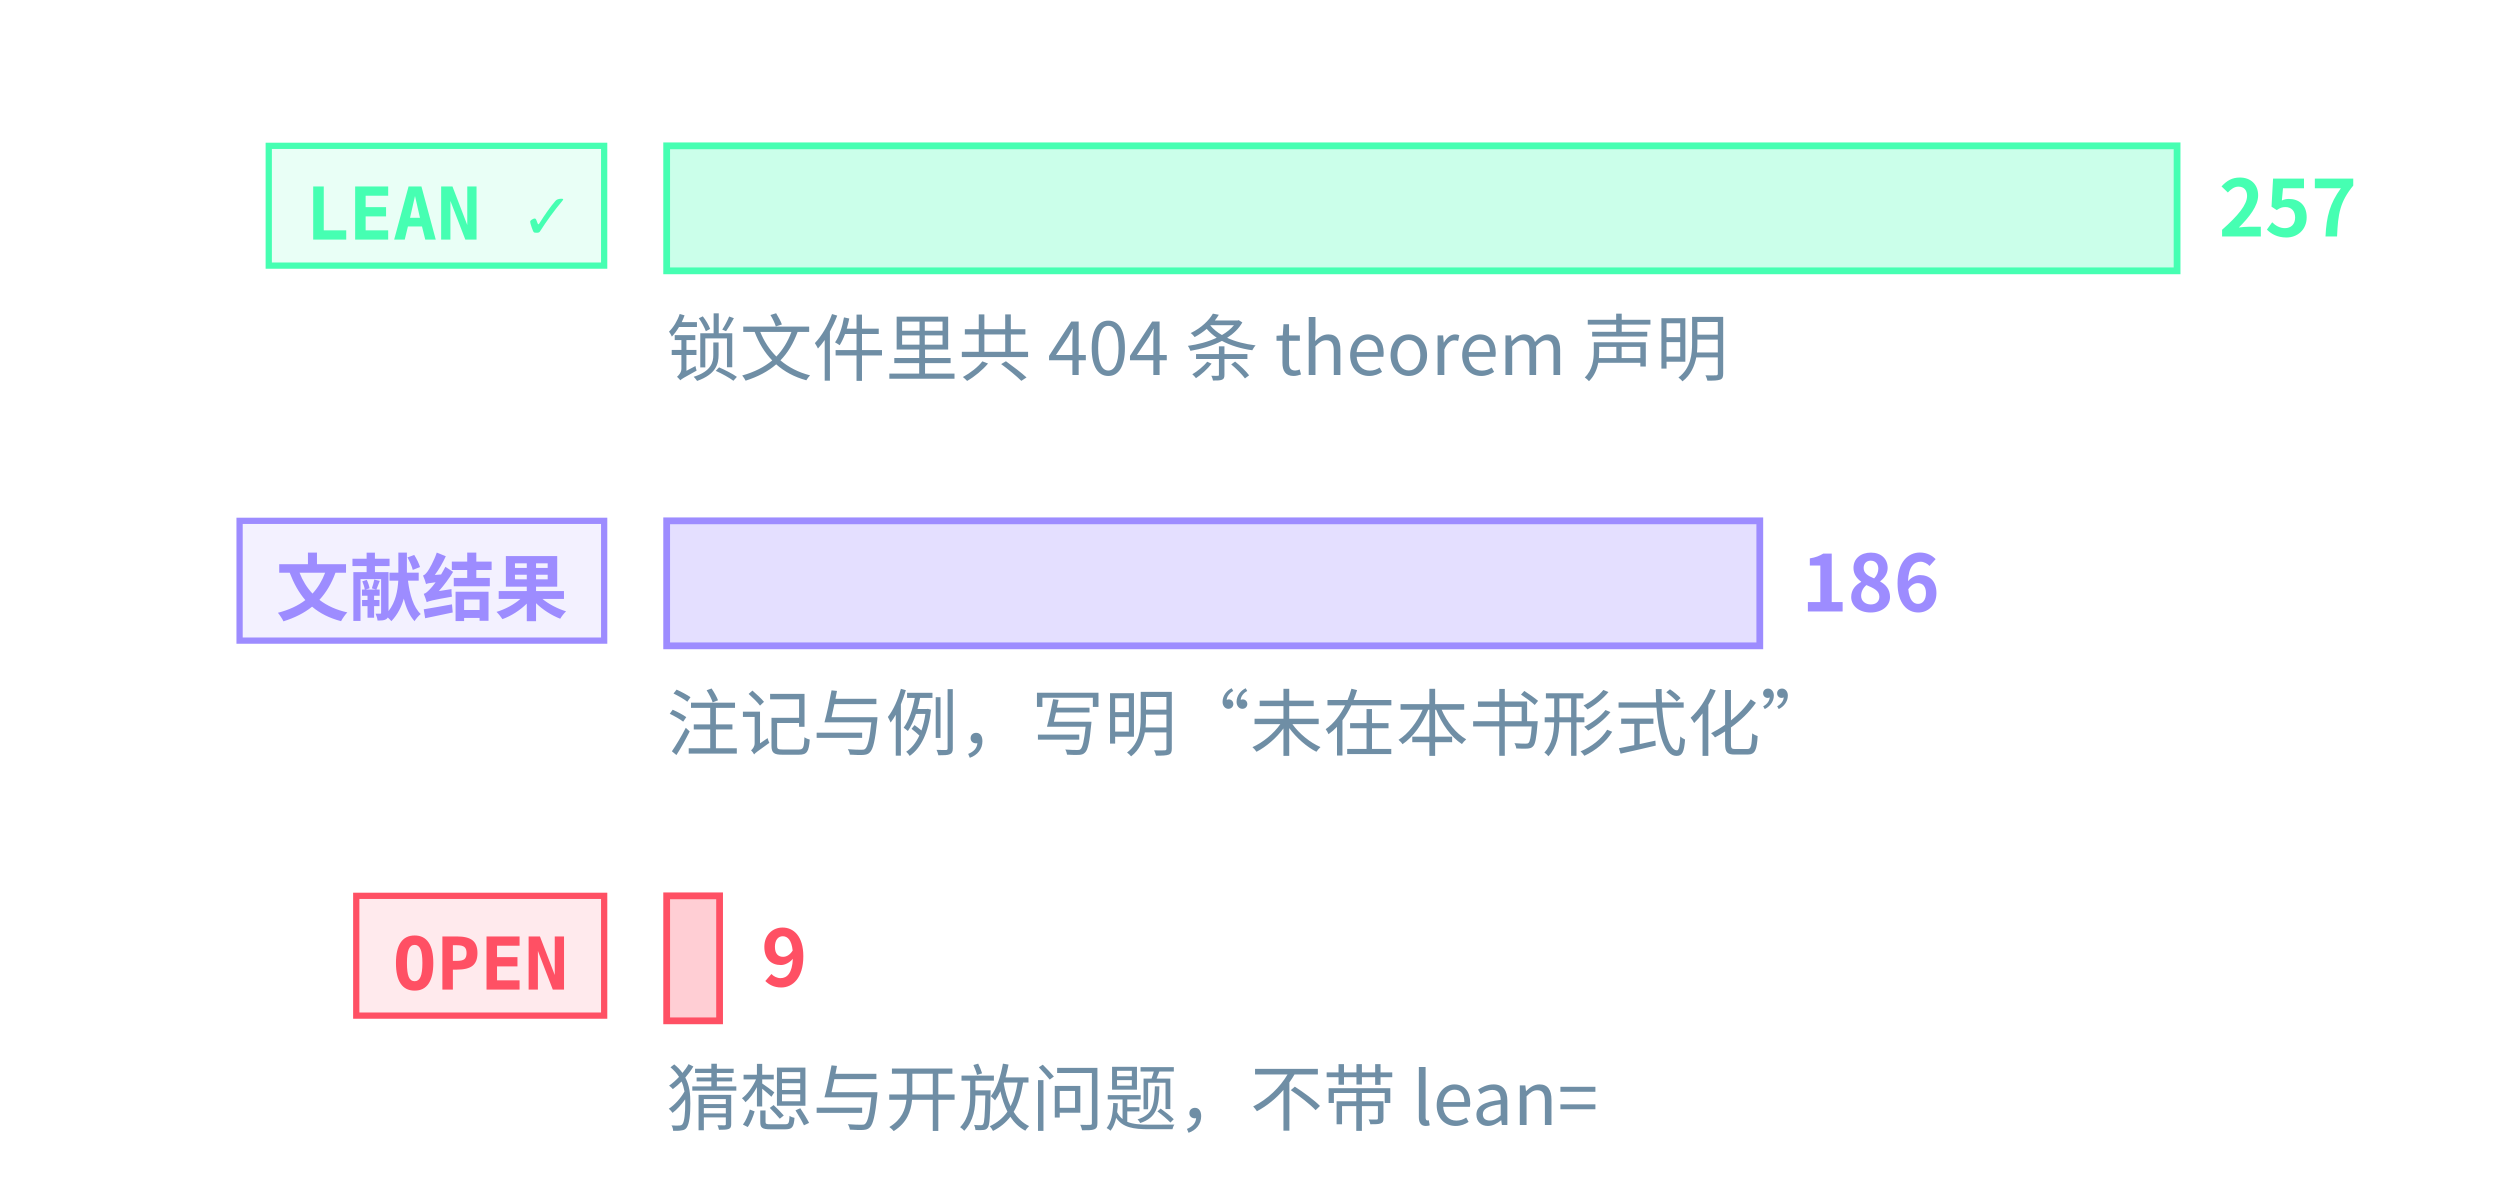
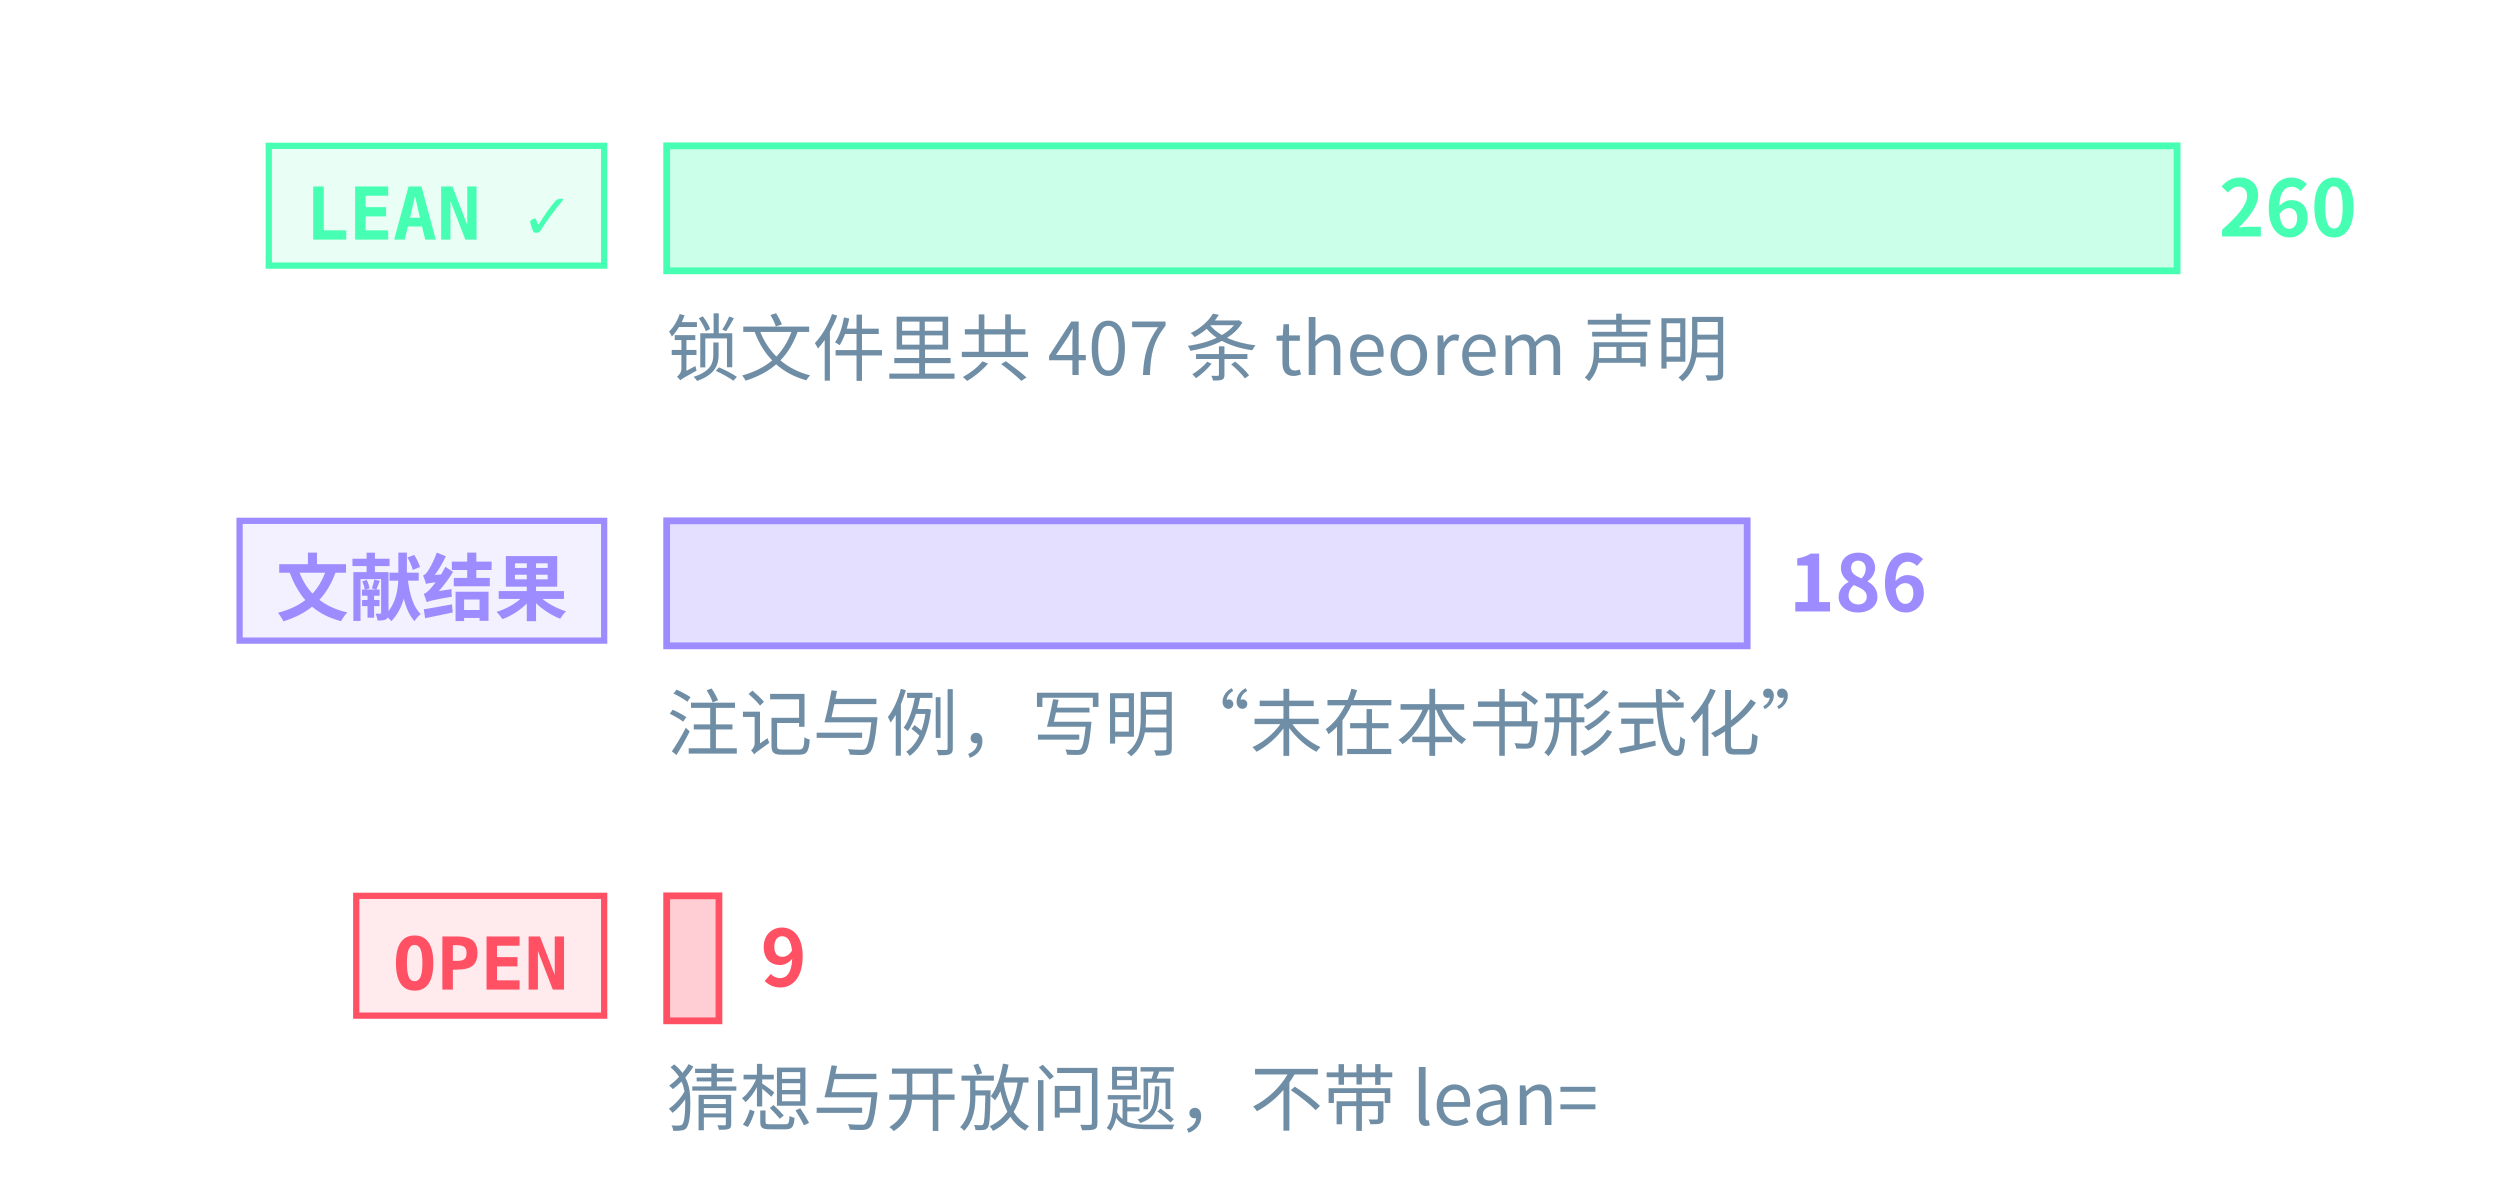
<svg xmlns="http://www.w3.org/2000/svg" class="tr-fig" data-tr-fig="prelude-three-tiers" data-lang="zh" viewBox="0 0 480 230" width="480" height="230" font-family="'Noto Sans SC', 'Noto Sans CJK SC', 'Source Sans 3', 'PingFang SC', 'Microsoft YaHei', system-ui, sans-serif" role="img" aria-label="三条横条，各配一个标签。最上面一条绿色，标签 LEAN ✓，是带 Lean 引用的定理、引理、命题与推论的条数，最长；中间一条紫色，标签“文献结果”，是标明文献结果的注记与例的条数；最下面一条红色，标签 OPEN，是开放猜想与开放问题的条数，很短。每条横条末端写着条数，绿色一条下面另注锁文件里 theorem 声明的条数。">
  <style>.ts-ink{stroke:#d4efff}.tf-ink{fill:#d4efff}.ts-dim{stroke:#6f8ea5}.tf-dim{fill:#6f8ea5}.ts-faint{stroke:#34506a}.tf-faint{fill:#34506a}.ts-edge{stroke:#143049}.tf-edge{fill:#143049}.ts-hot{stroke:#1f5d7c}.tf-hot{fill:#1f5d7c}.ts-bg{stroke:#03060c}.tf-bg{fill:#03060c}.ts-panel{stroke:#07101b}.tf-panel{fill:#07101b}.ts-sheet{stroke:#050c16}.tf-sheet{fill:#050c16}.ts-cyan{stroke:#19f0ff}.tf-cyan{fill:#19f0ff}.ts-magenta{stroke:#ff2fd0}.tf-magenta{fill:#ff2fd0}.ts-amber{stroke:#ffc83d}.tf-amber{fill:#ffc83d}.ts-violet{stroke:#9d8cff}.tf-violet{fill:#9d8cff}.ts-ok{stroke:#46ffb2}.tf-ok{fill:#46ffb2}.ts-warn{stroke:#ff5064}.tf-warn{fill:#ff5064}.ts-blue{stroke:#2a7bff}.tf-blue{fill:#2a7bff}.ts-orange{stroke:#ff8a3c}.tf-orange{fill:#ff8a3c}.ts-sigma{stroke:#cfe3ff}.tf-sigma{fill:#cfe3ff}</style>
  <rect x="51.6" y="28" width="64.4" height="23" class="ts-ok tf-ok" stroke-width="1.2" fill-opacity="0.12" />
  <text class="tf-ok tr-fig-mono" x="58.6" y="46" font-size="14" font-family="'JetBrains Mono', 'DejaVu Sans Mono', ui-monospace, Menlo, Consolas, monospace" font-weight="600">LEAN ✓</text>
  <rect x="128" y="28" width="290" height="24" class="ts-ok tf-ok" stroke-width="1.3" fill-opacity="0.28" />
-   <text class="tf-ok" x="426" y="45.4" font-size="15" font-weight="600">257</text>
+   <text class="tf-ok" x="426" y="45.4" font-size="15" font-weight="600">260</text>
  <rect x="46" y="100" width="70" height="23" class="ts-violet tf-violet" stroke-width="1.2" fill-opacity="0.12" />
  <text class="tf-violet tr-fig-mono" x="53" y="118" font-size="14" font-family="'JetBrains Mono', 'DejaVu Sans Mono', ui-monospace, Menlo, Consolas, monospace" font-weight="600">文献结果</text>
-   <rect x="128" y="100" width="209.88" height="24" class="ts-violet tf-violet" stroke-width="1.3" fill-opacity="0.28" />
-   <text class="tf-violet" x="345.88" y="117.4" font-size="15" font-weight="600">186</text>
+   <rect x="128" y="100" width="207.46" height="24" class="ts-violet tf-violet" stroke-width="1.3" fill-opacity="0.28" />
+   <text class="tf-violet" x="343.46" y="117.4" font-size="15" font-weight="600">186</text>
  <rect x="68.4" y="172" width="47.6" height="23" class="ts-warn tf-warn" stroke-width="1.2" fill-opacity="0.12" />
  <text class="tf-warn tr-fig-mono" x="75.4" y="190" font-size="14" font-family="'JetBrains Mono', 'DejaVu Sans Mono', ui-monospace, Menlo, Consolas, monospace" font-weight="600">OPEN</text>
-   <rect x="128" y="172" width="10.16" height="24" class="ts-warn tf-warn" stroke-width="1.3" fill-opacity="0.28" />
-   <text class="tf-warn" x="146.16" y="189.4" font-size="15" font-weight="600">9</text>
-   <text class="tf-dim" x="128" y="72" font-size="14">锁文件里共 404 条 theorem 声明</text>
+   <rect x="128" y="172" width="10.04" height="24" class="ts-warn tf-warn" stroke-width="1.3" fill-opacity="0.28" />
+   <text class="tf-warn" x="146.04" y="189.4" font-size="15" font-weight="600">9</text>
+   <text class="tf-dim" x="128" y="72" font-size="14">锁文件里共 407 条 theorem 声明</text>
  <text class="tf-dim" x="128" y="144" font-size="14">注记与例，写明“未在本书形式化”</text>
  <text class="tf-dim" x="128" y="216" font-size="14">猜想与开放问题，不带 lean=</text>
</svg>
